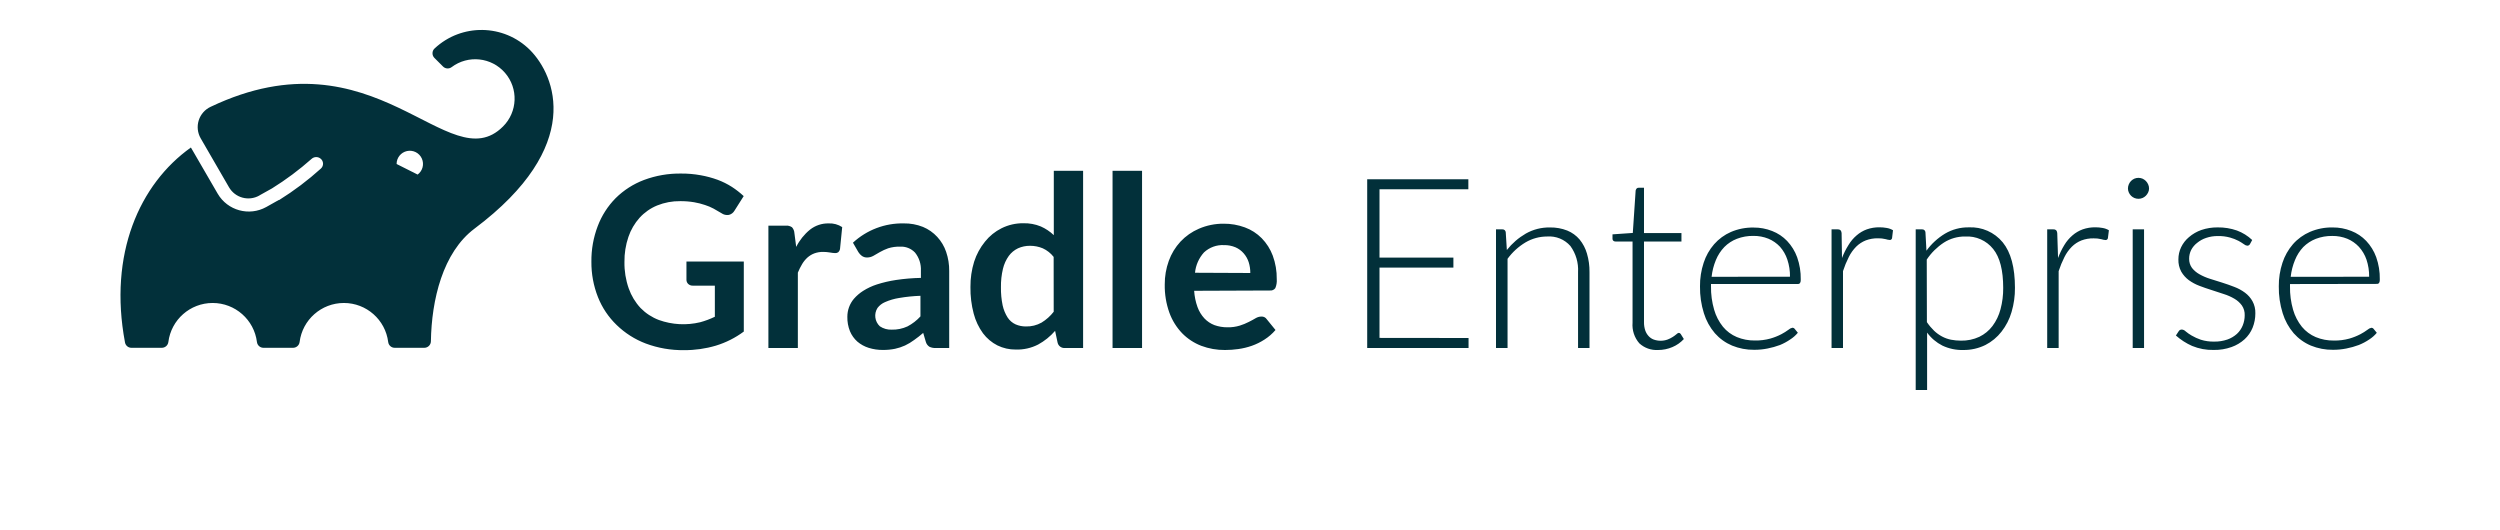
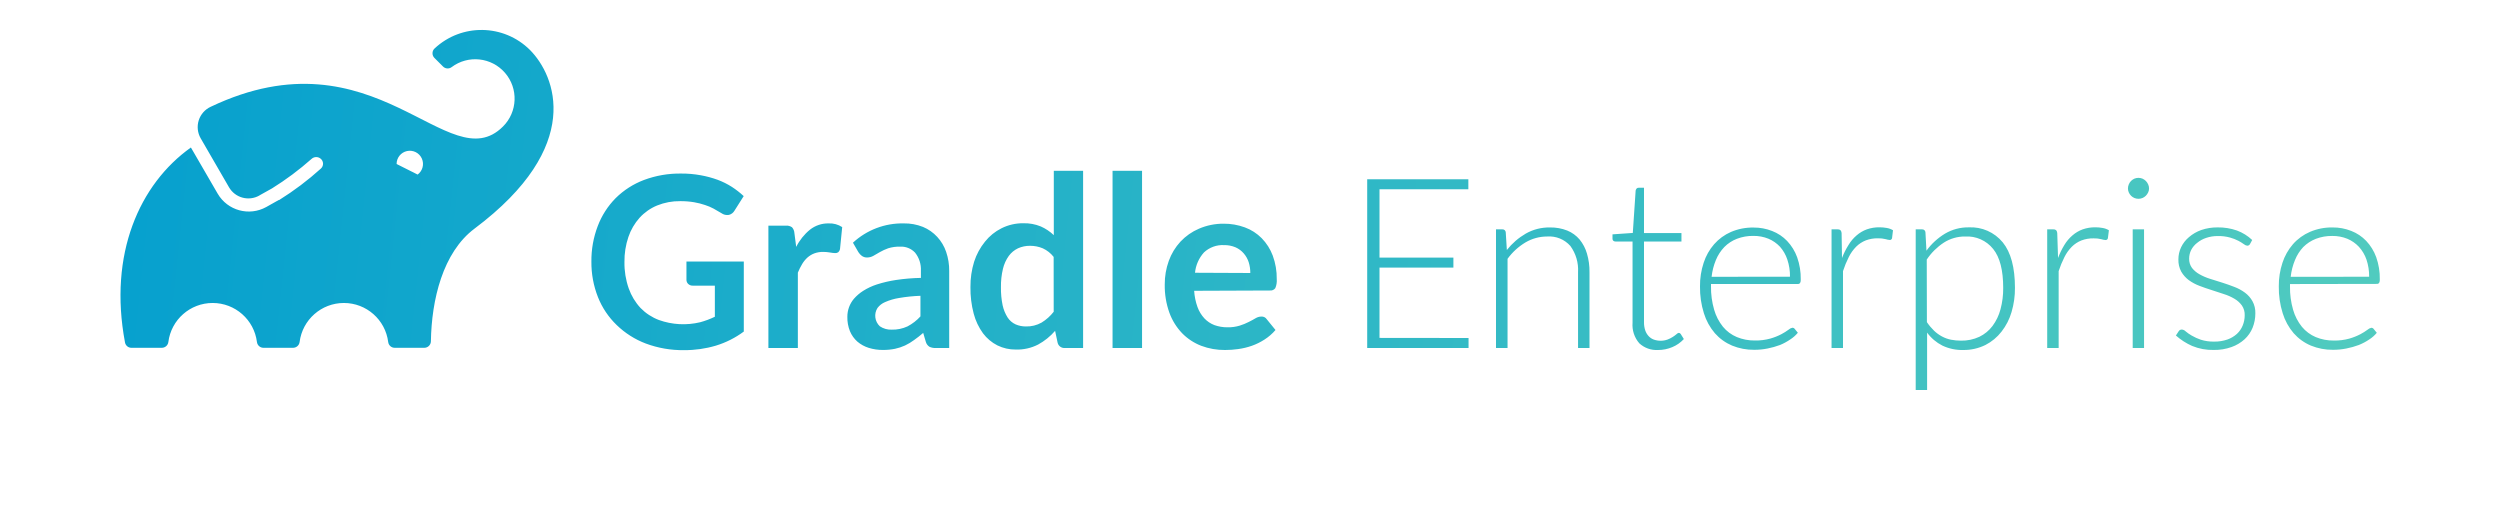
<svg xmlns="http://www.w3.org/2000/svg" id="Layer_1" data-name="Layer 1" viewBox="0 0 500 106">
  <defs>
-     <style>.cls-1{fill:#02303a;}</style>
+     <style>.Graphic-Style-2{fill:url(#linear-gradient);}</style>
+     <linearGradient id="linear-gradient" x1="21.64" y1="30.98" x2="476.72" y2="78.81" gradientUnits="userSpaceOnUse">
+       <stop offset="0" stop-color="#06a0ce" />
+       <stop offset="1" stop-color="#51cbbf" />
+     </linearGradient>
  </defs>
-   <path class="cls-1" d="M148.76,52.31v14a18.29,18.29,0,0,1-5.59,2.82,21.82,21.82,0,0,1-6.36.9,21.08,21.08,0,0,1-7.64-1.32A17,17,0,0,1,123.33,65a15.85,15.85,0,0,1-3.74-5.58,18.78,18.78,0,0,1-1.31-7.08,19.32,19.32,0,0,1,1.27-7.13,16,16,0,0,1,3.58-5.58A16.16,16.16,0,0,1,128.78,36a20.37,20.37,0,0,1,7.44-1.29,21,21,0,0,1,3.92.34,20.43,20.43,0,0,1,3.39.91,15.16,15.16,0,0,1,2.85,1.42,17.3,17.3,0,0,1,2.36,1.84l-1.84,2.91a1.77,1.77,0,0,1-1.12.85,2,2,0,0,1-1.5-.35l-1.57-.91A10.16,10.16,0,0,0,141,41a14,14,0,0,0-2.17-.55,16.24,16.24,0,0,0-2.78-.22,11.91,11.91,0,0,0-4.61.86,9.78,9.78,0,0,0-3.52,2.46,11.08,11.08,0,0,0-2.24,3.84,14.92,14.92,0,0,0-.79,5,15.23,15.23,0,0,0,.85,5.28,11.2,11.2,0,0,0,2.38,3.94A10.15,10.15,0,0,0,131.78,64a14.42,14.42,0,0,0,8.25.45,16.84,16.84,0,0,0,2.94-1.1V57.13h-4.34a1.31,1.31,0,0,1-1-.35,1.14,1.14,0,0,1-.34-.84V52.31Zm10.48-2.93A10.48,10.48,0,0,1,162,45.93a5.83,5.83,0,0,1,3.73-1.25,4.55,4.55,0,0,1,2.71.74L168,49.83a1.14,1.14,0,0,1-.34.61,1,1,0,0,1-.61.18A6.89,6.89,0,0,1,166,50.5a8.19,8.19,0,0,0-1.37-.12,5,5,0,0,0-1.75.29,4.46,4.46,0,0,0-1.37.82,5.76,5.76,0,0,0-1.07,1.3,12.82,12.82,0,0,0-.87,1.74V69.6h-5.89V45.13h3.46a1.93,1.93,0,0,1,1.26.32,1.9,1.9,0,0,1,.48,1.16Zm11.35-.84a14.53,14.53,0,0,1,10.16-3.86,9.92,9.92,0,0,1,3.84.7,8.06,8.06,0,0,1,2.86,2,8.38,8.38,0,0,1,1.78,3,11.42,11.42,0,0,1,.61,3.82V69.6h-2.67a2.66,2.66,0,0,1-1.29-.25,1.73,1.73,0,0,1-.72-1l-.52-1.77A21.7,21.7,0,0,1,182.83,68,10.66,10.66,0,0,1,181,69.1a9.74,9.74,0,0,1-2,.66,11.78,11.78,0,0,1-2.4.23,9.32,9.32,0,0,1-2.86-.42,6.5,6.5,0,0,1-2.27-1.25,5.72,5.72,0,0,1-1.48-2.08,7.36,7.36,0,0,1-.52-2.88,5.53,5.53,0,0,1,1.32-3.61,8.52,8.52,0,0,1,1.83-1.57,12.15,12.15,0,0,1,2.75-1.29,24.42,24.42,0,0,1,3.81-.89,38.51,38.51,0,0,1,5-.42V54.15A5.36,5.36,0,0,0,183,50.51a3.83,3.83,0,0,0-3-1.18,7.28,7.28,0,0,0-2.37.33,10.29,10.29,0,0,0-1.66.76l-1.3.75a2.59,2.59,0,0,1-1.3.33,1.74,1.74,0,0,1-1-.32,2.71,2.71,0,0,1-.69-.75Zm13.5,10.62a31.67,31.67,0,0,0-4.29.44,11.3,11.3,0,0,0-2.79.82,3.69,3.69,0,0,0-1.51,1.17,2.89,2.89,0,0,0,.47,3.67,3.93,3.93,0,0,0,2.39.67,7.09,7.09,0,0,0,3.14-.65,9.42,9.42,0,0,0,2.59-2Zm32.53-25V69.6H213a1.38,1.38,0,0,1-1.48-1.07l-.5-2.36a12.25,12.25,0,0,1-3.4,2.74,9.17,9.17,0,0,1-4.47,1,8.14,8.14,0,0,1-3.67-.83,8.32,8.32,0,0,1-2.88-2.42,11.76,11.76,0,0,1-1.86-3.93,19.67,19.67,0,0,1-.65-5.34,16.51,16.51,0,0,1,.74-5.06A12.3,12.3,0,0,1,197,48.33a9.82,9.82,0,0,1,3.31-2.68,9.53,9.53,0,0,1,4.35-1,8.61,8.61,0,0,1,3.5.64,9,9,0,0,1,2.6,1.74V34.16Zm-5.89,17.22a5.87,5.87,0,0,0-2.18-1.72,6.5,6.5,0,0,0-2.54-.5,5.71,5.71,0,0,0-2.41.5,4.87,4.87,0,0,0-1.84,1.52,7.34,7.34,0,0,0-1.17,2.58,14.74,14.74,0,0,0-.4,3.68,16.5,16.5,0,0,0,.34,3.64,7.6,7.6,0,0,0,1,2.43,3.79,3.79,0,0,0,1.58,1.36,5,5,0,0,0,2.07.42,6,6,0,0,0,3.13-.77,9,9,0,0,0,2.43-2.17Zm17.68-17.22V69.6h-5.9V34.16Zm10.42,24a11.72,11.72,0,0,0,.67,3.25,6.69,6.69,0,0,0,1.38,2.27,5.41,5.41,0,0,0,2,1.34,7.52,7.52,0,0,0,2.61.44,7.84,7.84,0,0,0,2.47-.34,11.13,11.13,0,0,0,1.81-.74c.52-.27,1-.51,1.36-.74a2.31,2.31,0,0,1,1.14-.33,1.2,1.2,0,0,1,1.09.55L255.1,66a9.91,9.91,0,0,1-2.2,1.91,12,12,0,0,1-2.54,1.25,14.06,14.06,0,0,1-2.69.65A18.92,18.92,0,0,1,245,70a13.18,13.18,0,0,1-4.75-.84,10.76,10.76,0,0,1-3.82-2.51,11.7,11.7,0,0,1-2.55-4.1,15.9,15.9,0,0,1-.93-5.67,13.55,13.55,0,0,1,.81-4.71,11.34,11.34,0,0,1,2.33-3.84,11,11,0,0,1,3.7-2.59,12.23,12.23,0,0,1,4.92-1,12,12,0,0,1,4.27.74,9.17,9.17,0,0,1,3.36,2.16,10,10,0,0,1,2.21,3.48,13.06,13.06,0,0,1,.8,4.71,3.82,3.82,0,0,1-.29,1.8,1.17,1.17,0,0,1-1.09.47Zm11.23-3.56a7,7,0,0,0-.32-2.16,5.06,5.06,0,0,0-1-1.77,4.59,4.59,0,0,0-1.64-1.21,5.68,5.68,0,0,0-2.3-.44,5.47,5.47,0,0,0-4,1.46A7.1,7.1,0,0,0,239,54.55Zm43.65,13,0,2H273.44V35.85h20.23v2H275.9V51.52h14.78v2H275.9V67.58ZM301.37,50a13.47,13.47,0,0,1,3.8-3.29A9.47,9.47,0,0,1,310,45.49a9,9,0,0,1,3.45.62,6.38,6.38,0,0,1,2.47,1.79,7.92,7.92,0,0,1,1.47,2.81,12.58,12.58,0,0,1,.51,3.72V69.6h-2.29V54.43a8.1,8.1,0,0,0-1.53-5.23,5.63,5.63,0,0,0-4.65-1.9,8.49,8.49,0,0,0-4.33,1.18,12.19,12.19,0,0,0-3.59,3.28V69.6H299.2V45.87h1.26a.63.63,0,0,1,.69.6Zm30.24,20a5.1,5.1,0,0,1-3.75-1.34,5.6,5.6,0,0,1-1.35-4.13V48.3H323.1a.6.6,0,0,1-.43-.14.5.5,0,0,1-.17-.4v-.89l4.06-.28.57-8.49a1,1,0,0,1,.19-.39.51.51,0,0,1,.41-.16h1.07v9.06h7.49V48.3H328.8V64.41a5,5,0,0,0,.25,1.68,3.18,3.18,0,0,0,.69,1.15,2.63,2.63,0,0,0,1,.67,4.12,4.12,0,0,0,2.77,0,5.62,5.62,0,0,0,1.07-.54,6.78,6.78,0,0,0,.74-.55.79.79,0,0,1,.45-.25.5.5,0,0,1,.38.24l.62,1a6.6,6.6,0,0,1-2.3,1.61A7.25,7.25,0,0,1,331.61,70ZM342.2,56.8v.45a15.87,15.87,0,0,0,.63,4.7,9.69,9.69,0,0,0,1.76,3.4,7.22,7.22,0,0,0,2.77,2.06,9.16,9.16,0,0,0,3.62.69,10.88,10.88,0,0,0,3.1-.39,11.8,11.8,0,0,0,2.21-.88,11.31,11.31,0,0,0,1.42-.89,1.61,1.61,0,0,1,.76-.39.55.55,0,0,1,.48.24l.62.76a6.53,6.53,0,0,1-1.52,1.34A11.05,11.05,0,0,1,356,69a15.54,15.54,0,0,1-2.48.7,13.35,13.35,0,0,1-2.67.26,11.32,11.32,0,0,1-4.43-.84,9.52,9.52,0,0,1-3.44-2.47,11.22,11.22,0,0,1-2.2-4,17.07,17.07,0,0,1-.78-5.38,14.54,14.54,0,0,1,.73-4.71,10.59,10.59,0,0,1,2.1-3.72,9.55,9.55,0,0,1,3.36-2.45,11,11,0,0,1,4.52-.88,9.85,9.85,0,0,1,3.72.69,8.25,8.25,0,0,1,3,2,9.4,9.4,0,0,1,2,3.25,12.68,12.68,0,0,1,.72,4.44,1.26,1.26,0,0,1-.14.72.57.57,0,0,1-.48.19ZM358,55.34a10.4,10.4,0,0,0-.53-3.42A7.36,7.36,0,0,0,356,49.35a6.72,6.72,0,0,0-2.32-1.61,7.74,7.74,0,0,0-3-.56,8.79,8.79,0,0,0-3.3.58,7.15,7.15,0,0,0-2.51,1.64A8.3,8.3,0,0,0,343.18,52a12.17,12.17,0,0,0-.86,3.36Zm10.4-3.74A14.86,14.86,0,0,1,369.7,49a7.64,7.64,0,0,1,1.62-1.92,6.53,6.53,0,0,1,2.05-1.21,7.38,7.38,0,0,1,2.51-.41,7.85,7.85,0,0,1,1.46.13,3.5,3.5,0,0,1,1.26.46l-.19,1.58A.46.46,0,0,1,378,48a3.65,3.65,0,0,1-.87-.17,5.8,5.8,0,0,0-1.54-.17,6.56,6.56,0,0,0-2.44.42,5.7,5.7,0,0,0-1.91,1.25,7.94,7.94,0,0,0-1.48,2.07,19.85,19.85,0,0,0-1.16,2.82V69.6h-2.29V45.87h1.22a.79.79,0,0,1,.57.17,1,1,0,0,1,.22.57Zm16.89-1.46A12.63,12.63,0,0,1,389,46.73a9.08,9.08,0,0,1,4.74-1.26,8.26,8.26,0,0,1,6.81,3q2.44,3,2.44,9.08a16.55,16.55,0,0,1-.68,4.86,11.57,11.57,0,0,1-2,3.91A9.59,9.59,0,0,1,397.08,69a9.79,9.79,0,0,1-4.43,1,9.19,9.19,0,0,1-4.17-.88,8.59,8.59,0,0,1-3.06-2.6V78h-2.28V45.87h1.26a.63.63,0,0,1,.69.6Zm.09,14.29a10.76,10.76,0,0,0,1.45,1.73,7.25,7.25,0,0,0,1.58,1.14,6.53,6.53,0,0,0,1.78.64,10.58,10.58,0,0,0,2,.19,8.34,8.34,0,0,0,3.68-.77,7.25,7.25,0,0,0,2.63-2.16,9.69,9.69,0,0,0,1.6-3.34,15.92,15.92,0,0,0,.54-4.28c0-3.53-.66-6.12-2-7.78a6.68,6.68,0,0,0-5.61-2.5,7.76,7.76,0,0,0-4.26,1.22,12.09,12.09,0,0,0-3.42,3.39ZM411.61,51.6A14.86,14.86,0,0,1,412.87,49a7.85,7.85,0,0,1,1.62-1.92,6.53,6.53,0,0,1,2.05-1.21,7.44,7.44,0,0,1,2.52-.41,7.82,7.82,0,0,1,1.45.13,3.62,3.62,0,0,1,1.27.46l-.2,1.58a.46.46,0,0,1-.45.38,3.65,3.65,0,0,1-.87-.17,5.8,5.8,0,0,0-1.54-.17,6.56,6.56,0,0,0-2.44.42,5.7,5.7,0,0,0-1.91,1.25,7.94,7.94,0,0,0-1.48,2.07,19.85,19.85,0,0,0-1.16,2.82V69.6h-2.29V45.87h1.22a.79.79,0,0,1,.57.17,1,1,0,0,1,.22.57Zm18.2-13.91a1.8,1.8,0,0,1-.18.8,2.52,2.52,0,0,1-.46.66,2.19,2.19,0,0,1-.67.45,2.13,2.13,0,0,1-1.62,0,2.08,2.08,0,0,1-.67-.45,2.27,2.27,0,0,1-.45-.66,1.94,1.94,0,0,1-.17-.8,2.08,2.08,0,0,1,.17-.82,2.12,2.12,0,0,1,.45-.68,2.28,2.28,0,0,1,.67-.46,2.13,2.13,0,0,1,1.62,0,2.42,2.42,0,0,1,.67.46,2.33,2.33,0,0,1,.46.68A1.92,1.92,0,0,1,429.81,37.69Zm-1,8.18V69.6h-2.27V45.87ZM450,48.81a.6.6,0,0,1-.55.33,1.23,1.23,0,0,1-.67-.3,10.17,10.17,0,0,0-1.08-.67,8.9,8.9,0,0,0-1.69-.66,8.48,8.48,0,0,0-2.43-.3,7,7,0,0,0-2.35.37,5.53,5.53,0,0,0-1.81,1A4.32,4.32,0,0,0,438.23,50a3.88,3.88,0,0,0-.4,1.73,3,3,0,0,0,.57,1.86,5,5,0,0,0,1.49,1.26,10.8,10.8,0,0,0,2.11.91l2.42.76c.82.26,1.63.54,2.42.85A8.7,8.7,0,0,1,449,58.54a5.37,5.37,0,0,1,1.49,1.69,4.75,4.75,0,0,1,.58,2.43,7.63,7.63,0,0,1-.55,2.89,6.43,6.43,0,0,1-1.61,2.31,7.67,7.67,0,0,1-2.61,1.55,10.07,10.07,0,0,1-3.56.58,10.63,10.63,0,0,1-4.31-.8,12.38,12.38,0,0,1-3.25-2.09l.53-.81a1,1,0,0,1,.27-.29.82.82,0,0,1,.42-.09,1.26,1.26,0,0,1,.75.38,8.4,8.4,0,0,0,1.18.82,10.09,10.09,0,0,0,1.82.83,8.33,8.33,0,0,0,2.69.38,7.72,7.72,0,0,0,2.65-.42,5.64,5.64,0,0,0,1.9-1.13,4.69,4.69,0,0,0,1.16-1.69,5.37,5.37,0,0,0,.39-2,3.26,3.26,0,0,0-.57-2,4.88,4.88,0,0,0-1.5-1.34,10,10,0,0,0-2.11-.93L442.29,58c-.83-.26-1.64-.54-2.42-.84a9,9,0,0,1-2.12-1.14,5.64,5.64,0,0,1-1.5-1.69,4.84,4.84,0,0,1-.57-2.46,5.61,5.61,0,0,1,.55-2.44,6.05,6.05,0,0,1,1.56-2A7.71,7.71,0,0,1,440.26,46a9.84,9.84,0,0,1,3.27-.52,11.18,11.18,0,0,1,3.85.62A9,9,0,0,1,450.44,48Zm8,8v.45a15.89,15.89,0,0,0,.62,4.7,9.69,9.69,0,0,0,1.76,3.4,7.3,7.3,0,0,0,2.77,2.06,9.16,9.16,0,0,0,3.62.69,10.88,10.88,0,0,0,3.1-.39,11.8,11.8,0,0,0,2.21-.88,11.31,11.31,0,0,0,1.42-.89,1.61,1.61,0,0,1,.76-.39.55.55,0,0,1,.48.24l.62.76a6.53,6.53,0,0,1-1.52,1.34A11.05,11.05,0,0,1,471.76,69a15.54,15.54,0,0,1-2.48.7,13.32,13.32,0,0,1-2.66.26,11.33,11.33,0,0,1-4.44-.84,9.52,9.52,0,0,1-3.44-2.47,11.22,11.22,0,0,1-2.2-4,17.07,17.07,0,0,1-.78-5.38,14.54,14.54,0,0,1,.73-4.71,10.75,10.75,0,0,1,2.1-3.72A9.55,9.55,0,0,1,462,46.37a11,11,0,0,1,4.52-.88,9.85,9.85,0,0,1,3.72.69,8.25,8.25,0,0,1,3,2,9.4,9.4,0,0,1,2,3.25,12.68,12.68,0,0,1,.72,4.44,1.26,1.26,0,0,1-.14.72.57.57,0,0,1-.48.19Zm15.83-1.46a10.4,10.4,0,0,0-.53-3.42,7.36,7.36,0,0,0-1.52-2.57,6.72,6.72,0,0,0-2.32-1.61,7.74,7.74,0,0,0-3-.56,8.79,8.79,0,0,0-3.3.58,7.33,7.33,0,0,0-2.51,1.64A8.3,8.3,0,0,0,459,52a12.17,12.17,0,0,0-.86,3.36ZM106,10A13.74,13.74,0,0,0,86.91,9.7a1.27,1.27,0,0,0-.41.93,1.29,1.29,0,0,0,.38.95l1.73,1.73a1.31,1.31,0,0,0,1.71.12A7.87,7.87,0,0,1,100.6,25.3C89.7,36.2,75.14,5.65,42.13,21.36a4.48,4.48,0,0,0-2,6.29l5.67,9.8a4.47,4.47,0,0,0,6.06,1.66L52,39l-.11.08,2.51-1.4a58.26,58.26,0,0,0,7.91-5.9,1.38,1.38,0,0,1,1.8-.06h0a1.3,1.3,0,0,1,.06,2A58.84,58.84,0,0,1,55.84,40l-.09,0-2.51,1.41a7.2,7.2,0,0,1-9.7-2.67l-5.36-9.24C27.9,36.81,21.67,50.8,25,68.49a1.3,1.3,0,0,0,1.28,1.07h6.09a1.32,1.32,0,0,0,1.3-1.15,8.93,8.93,0,0,1,17.72,0,1.31,1.31,0,0,0,1.29,1.15h5.94a1.32,1.32,0,0,0,1.3-1.15,8.93,8.93,0,0,1,17.72,0A1.31,1.31,0,0,0,79,69.56h5.87a1.32,1.32,0,0,0,1.31-1.29c.13-8.28,2.36-17.78,8.73-22.55C116.89,29.24,111.09,15.12,106,10ZM83.52,34.91l-4.2-2.11h0a2.64,2.64,0,1,1,4.2,2.12Z" />
+   <path class="Graphic-Style-2" d="M148.76,52.31v14a18.29,18.29,0,0,1-5.59,2.82,21.82,21.82,0,0,1-6.36.9,21.08,21.08,0,0,1-7.64-1.32A17,17,0,0,1,123.33,65a15.85,15.85,0,0,1-3.74-5.58,18.78,18.78,0,0,1-1.31-7.08,19.32,19.32,0,0,1,1.27-7.13,16,16,0,0,1,3.58-5.58A16.16,16.16,0,0,1,128.78,36a20.37,20.37,0,0,1,7.44-1.29,21,21,0,0,1,3.92.34,20.43,20.43,0,0,1,3.39.91,15.16,15.16,0,0,1,2.85,1.42,17.3,17.3,0,0,1,2.36,1.84l-1.84,2.91a1.77,1.77,0,0,1-1.12.85,2,2,0,0,1-1.5-.35l-1.57-.91A10.16,10.16,0,0,0,141,41a14,14,0,0,0-2.17-.55,16.24,16.24,0,0,0-2.78-.22,11.91,11.91,0,0,0-4.61.86,9.78,9.78,0,0,0-3.52,2.46,11.08,11.08,0,0,0-2.24,3.84,14.92,14.92,0,0,0-.79,5,15.23,15.23,0,0,0,.85,5.28,11.2,11.2,0,0,0,2.38,3.94A10.15,10.15,0,0,0,131.78,64a14.42,14.42,0,0,0,8.25.45,16.84,16.84,0,0,0,2.94-1.1V57.13h-4.34a1.31,1.31,0,0,1-1-.35,1.14,1.14,0,0,1-.34-.84V52.31Zm10.48-2.93A10.48,10.48,0,0,1,162,45.93a5.83,5.83,0,0,1,3.73-1.25,4.55,4.55,0,0,1,2.71.74L168,49.83a1.14,1.14,0,0,1-.34.61,1,1,0,0,1-.61.18A6.89,6.89,0,0,1,166,50.5a8.19,8.19,0,0,0-1.37-.12,5,5,0,0,0-1.75.29,4.46,4.46,0,0,0-1.37.82,5.76,5.76,0,0,0-1.07,1.3,12.82,12.82,0,0,0-.87,1.74V69.6h-5.89V45.13h3.46a1.93,1.93,0,0,1,1.26.32,1.9,1.9,0,0,1,.48,1.16Zm11.35-.84a14.53,14.53,0,0,1,10.16-3.86,9.92,9.92,0,0,1,3.84.7,8.06,8.06,0,0,1,2.86,2,8.38,8.38,0,0,1,1.78,3,11.42,11.42,0,0,1,.61,3.82V69.6h-2.67a2.66,2.66,0,0,1-1.29-.25,1.73,1.73,0,0,1-.72-1l-.52-1.77A21.7,21.7,0,0,1,182.83,68,10.66,10.66,0,0,1,181,69.1a9.74,9.74,0,0,1-2,.66,11.78,11.78,0,0,1-2.4.23,9.32,9.32,0,0,1-2.86-.42,6.5,6.5,0,0,1-2.27-1.25,5.72,5.72,0,0,1-1.48-2.08,7.36,7.36,0,0,1-.52-2.88,5.53,5.53,0,0,1,1.32-3.61,8.52,8.52,0,0,1,1.83-1.57,12.15,12.15,0,0,1,2.75-1.29,24.42,24.42,0,0,1,3.81-.89,38.51,38.51,0,0,1,5-.42V54.15A5.36,5.36,0,0,0,183,50.51a3.83,3.83,0,0,0-3-1.18,7.28,7.28,0,0,0-2.37.33,10.29,10.29,0,0,0-1.66.76l-1.3.75a2.59,2.59,0,0,1-1.3.33,1.74,1.74,0,0,1-1-.32,2.71,2.71,0,0,1-.69-.75Zm13.5,10.62a31.67,31.67,0,0,0-4.29.44,11.3,11.3,0,0,0-2.79.82,3.69,3.69,0,0,0-1.51,1.17,2.89,2.89,0,0,0,.47,3.67,3.93,3.93,0,0,0,2.39.67,7.09,7.09,0,0,0,3.14-.65,9.42,9.42,0,0,0,2.59-2Zm32.53-25V69.6H213a1.38,1.38,0,0,1-1.48-1.07l-.5-2.36a12.25,12.25,0,0,1-3.4,2.74,9.17,9.17,0,0,1-4.47,1,8.14,8.14,0,0,1-3.67-.83,8.32,8.32,0,0,1-2.88-2.42,11.76,11.76,0,0,1-1.86-3.93,19.67,19.67,0,0,1-.65-5.34,16.51,16.51,0,0,1,.74-5.06A12.3,12.3,0,0,1,197,48.33a9.82,9.82,0,0,1,3.31-2.68,9.53,9.53,0,0,1,4.35-1,8.61,8.61,0,0,1,3.5.64,9,9,0,0,1,2.6,1.74V34.16Zm-5.89,17.22a5.87,5.87,0,0,0-2.18-1.72,6.5,6.5,0,0,0-2.54-.5,5.71,5.71,0,0,0-2.41.5,4.87,4.87,0,0,0-1.84,1.52,7.34,7.34,0,0,0-1.17,2.58,14.74,14.74,0,0,0-.4,3.68,16.5,16.5,0,0,0,.34,3.64,7.6,7.6,0,0,0,1,2.43,3.79,3.79,0,0,0,1.58,1.36,5,5,0,0,0,2.07.42,6,6,0,0,0,3.13-.77,9,9,0,0,0,2.43-2.17Zm17.68-17.22V69.6h-5.9V34.16Zm10.42,24a11.72,11.72,0,0,0,.67,3.25,6.69,6.69,0,0,0,1.38,2.27,5.41,5.41,0,0,0,2,1.34,7.52,7.52,0,0,0,2.61.44,7.84,7.84,0,0,0,2.47-.34,11.13,11.13,0,0,0,1.81-.74c.52-.27,1-.51,1.36-.74a2.31,2.31,0,0,1,1.14-.33,1.2,1.2,0,0,1,1.09.55L255.1,66a9.91,9.91,0,0,1-2.2,1.91,12,12,0,0,1-2.54,1.25,14.06,14.06,0,0,1-2.69.65A18.92,18.92,0,0,1,245,70a13.18,13.18,0,0,1-4.75-.84,10.76,10.76,0,0,1-3.82-2.51,11.7,11.7,0,0,1-2.55-4.1,15.9,15.9,0,0,1-.93-5.67,13.55,13.55,0,0,1,.81-4.71,11.34,11.34,0,0,1,2.33-3.84,11,11,0,0,1,3.7-2.59,12.23,12.23,0,0,1,4.92-1,12,12,0,0,1,4.27.74,9.17,9.17,0,0,1,3.36,2.16,10,10,0,0,1,2.21,3.48,13.06,13.06,0,0,1,.8,4.71,3.82,3.82,0,0,1-.29,1.8,1.17,1.17,0,0,1-1.09.47Zm11.23-3.56a7,7,0,0,0-.32-2.16,5.06,5.06,0,0,0-1-1.77,4.59,4.59,0,0,0-1.64-1.21,5.68,5.68,0,0,0-2.3-.44,5.47,5.47,0,0,0-4,1.46A7.1,7.1,0,0,0,239,54.55Zm43.65,13,0,2H273.44V35.85h20.23v2H275.9V51.52h14.78v2H275.9V67.58ZM301.37,50a13.47,13.47,0,0,1,3.8-3.29A9.47,9.47,0,0,1,310,45.49a9,9,0,0,1,3.45.62,6.38,6.38,0,0,1,2.47,1.79,7.92,7.92,0,0,1,1.47,2.81,12.58,12.58,0,0,1,.51,3.72V69.6h-2.29V54.43a8.1,8.1,0,0,0-1.53-5.23,5.63,5.63,0,0,0-4.65-1.9,8.49,8.49,0,0,0-4.33,1.18,12.19,12.19,0,0,0-3.59,3.28V69.6H299.2V45.87h1.26a.63.63,0,0,1,.69.6Zm30.24,20a5.1,5.1,0,0,1-3.75-1.34,5.6,5.6,0,0,1-1.35-4.13V48.3H323.1a.6.6,0,0,1-.43-.14.5.5,0,0,1-.17-.4v-.89l4.06-.28.57-8.49a1,1,0,0,1,.19-.39.51.51,0,0,1,.41-.16h1.07v9.06h7.49V48.3H328.8V64.41a5,5,0,0,0,.25,1.68,3.18,3.18,0,0,0,.69,1.15,2.63,2.63,0,0,0,1,.67,4.12,4.12,0,0,0,2.77,0,5.62,5.62,0,0,0,1.07-.54,6.78,6.78,0,0,0,.74-.55.79.79,0,0,1,.45-.25.5.5,0,0,1,.38.24l.62,1a6.6,6.6,0,0,1-2.3,1.61A7.25,7.25,0,0,1,331.61,70ZM342.2,56.8v.45a15.87,15.87,0,0,0,.63,4.7,9.69,9.69,0,0,0,1.76,3.4,7.22,7.22,0,0,0,2.77,2.06,9.16,9.16,0,0,0,3.62.69,10.88,10.88,0,0,0,3.1-.39,11.8,11.8,0,0,0,2.21-.88,11.31,11.31,0,0,0,1.42-.89,1.61,1.61,0,0,1,.76-.39.55.55,0,0,1,.48.24l.62.76a6.53,6.53,0,0,1-1.52,1.34A11.05,11.05,0,0,1,356,69a15.54,15.54,0,0,1-2.48.7,13.35,13.35,0,0,1-2.67.26,11.32,11.32,0,0,1-4.43-.84,9.52,9.52,0,0,1-3.44-2.47,11.22,11.22,0,0,1-2.2-4,17.07,17.07,0,0,1-.78-5.38,14.54,14.54,0,0,1,.73-4.71,10.59,10.59,0,0,1,2.1-3.72,9.55,9.55,0,0,1,3.36-2.45,11,11,0,0,1,4.52-.88,9.85,9.85,0,0,1,3.72.69,8.25,8.25,0,0,1,3,2,9.4,9.4,0,0,1,2,3.25,12.68,12.68,0,0,1,.72,4.44,1.26,1.26,0,0,1-.14.72.57.57,0,0,1-.48.19ZM358,55.34a10.4,10.4,0,0,0-.53-3.42A7.36,7.36,0,0,0,356,49.35a6.72,6.72,0,0,0-2.32-1.61,7.74,7.74,0,0,0-3-.56,8.79,8.79,0,0,0-3.3.58,7.15,7.15,0,0,0-2.51,1.64A8.3,8.3,0,0,0,343.18,52a12.17,12.17,0,0,0-.86,3.36Zm10.4-3.74A14.86,14.86,0,0,1,369.7,49a7.64,7.64,0,0,1,1.62-1.92,6.53,6.53,0,0,1,2.05-1.21,7.38,7.38,0,0,1,2.51-.41,7.85,7.85,0,0,1,1.46.13,3.5,3.5,0,0,1,1.26.46l-.19,1.58A.46.46,0,0,1,378,48a3.65,3.65,0,0,1-.87-.17,5.8,5.8,0,0,0-1.54-.17,6.56,6.56,0,0,0-2.44.42,5.7,5.7,0,0,0-1.91,1.25,7.94,7.94,0,0,0-1.48,2.07,19.85,19.85,0,0,0-1.16,2.82V69.6h-2.29V45.87h1.22a.79.79,0,0,1,.57.17,1,1,0,0,1,.22.57Zm16.89-1.46A12.63,12.63,0,0,1,389,46.73a9.08,9.08,0,0,1,4.74-1.26,8.26,8.26,0,0,1,6.81,3q2.44,3,2.44,9.08a16.55,16.55,0,0,1-.68,4.86,11.57,11.57,0,0,1-2,3.91A9.59,9.59,0,0,1,397.08,69a9.79,9.79,0,0,1-4.43,1,9.19,9.19,0,0,1-4.17-.88,8.59,8.59,0,0,1-3.06-2.6V78h-2.28V45.87h1.26a.63.63,0,0,1,.69.6Zm.09,14.29a10.76,10.76,0,0,0,1.45,1.73,7.25,7.25,0,0,0,1.58,1.14,6.53,6.53,0,0,0,1.78.64,10.58,10.58,0,0,0,2,.19,8.34,8.34,0,0,0,3.68-.77,7.25,7.25,0,0,0,2.63-2.16,9.69,9.69,0,0,0,1.6-3.34,15.92,15.92,0,0,0,.54-4.28c0-3.53-.66-6.12-2-7.78a6.68,6.68,0,0,0-5.61-2.5,7.76,7.76,0,0,0-4.26,1.22,12.09,12.09,0,0,0-3.42,3.39ZM411.61,51.6A14.86,14.86,0,0,1,412.87,49a7.85,7.85,0,0,1,1.62-1.92,6.53,6.53,0,0,1,2.05-1.21,7.44,7.44,0,0,1,2.52-.41,7.82,7.82,0,0,1,1.45.13,3.62,3.62,0,0,1,1.27.46l-.2,1.58a.46.46,0,0,1-.45.38,3.65,3.65,0,0,1-.87-.17,5.8,5.8,0,0,0-1.54-.17,6.56,6.56,0,0,0-2.44.42,5.7,5.7,0,0,0-1.91,1.25,7.94,7.94,0,0,0-1.48,2.07,19.85,19.85,0,0,0-1.16,2.82V69.6h-2.29V45.87h1.22a.79.79,0,0,1,.57.17,1,1,0,0,1,.22.57Zm18.2-13.91a1.8,1.8,0,0,1-.18.8,2.52,2.52,0,0,1-.46.66,2.19,2.19,0,0,1-.67.45,2.13,2.13,0,0,1-1.62,0,2.08,2.08,0,0,1-.67-.45,2.27,2.27,0,0,1-.45-.66,1.94,1.94,0,0,1-.17-.8,2.08,2.08,0,0,1,.17-.82,2.12,2.12,0,0,1,.45-.68,2.28,2.28,0,0,1,.67-.46,2.13,2.13,0,0,1,1.62,0,2.42,2.42,0,0,1,.67.46,2.33,2.33,0,0,1,.46.68A1.92,1.92,0,0,1,429.81,37.69Zm-1,8.18V69.6h-2.27V45.87ZM450,48.81a.6.6,0,0,1-.55.33,1.23,1.23,0,0,1-.67-.3,10.17,10.17,0,0,0-1.08-.67,8.9,8.9,0,0,0-1.69-.66,8.48,8.48,0,0,0-2.43-.3,7,7,0,0,0-2.35.37,5.53,5.53,0,0,0-1.81,1A4.32,4.32,0,0,0,438.23,50a3.88,3.88,0,0,0-.4,1.73,3,3,0,0,0,.57,1.86,5,5,0,0,0,1.49,1.26,10.8,10.8,0,0,0,2.11.91l2.42.76c.82.26,1.63.54,2.42.85A8.7,8.7,0,0,1,449,58.54a5.37,5.37,0,0,1,1.49,1.69,4.75,4.75,0,0,1,.58,2.43,7.63,7.63,0,0,1-.55,2.89,6.43,6.43,0,0,1-1.61,2.31,7.67,7.67,0,0,1-2.61,1.55,10.07,10.07,0,0,1-3.56.58,10.63,10.63,0,0,1-4.31-.8,12.38,12.38,0,0,1-3.25-2.09l.53-.81a1,1,0,0,1,.27-.29.82.82,0,0,1,.42-.09,1.26,1.26,0,0,1,.75.38,8.4,8.4,0,0,0,1.18.82,10.09,10.09,0,0,0,1.82.83,8.33,8.33,0,0,0,2.69.38,7.72,7.72,0,0,0,2.65-.42,5.64,5.64,0,0,0,1.9-1.13,4.69,4.69,0,0,0,1.16-1.69,5.37,5.37,0,0,0,.39-2,3.26,3.26,0,0,0-.57-2,4.88,4.88,0,0,0-1.5-1.34,10,10,0,0,0-2.11-.93L442.29,58c-.83-.26-1.64-.54-2.42-.84a9,9,0,0,1-2.12-1.14,5.64,5.64,0,0,1-1.5-1.69,4.84,4.84,0,0,1-.57-2.46,5.61,5.61,0,0,1,.55-2.44,6.05,6.05,0,0,1,1.56-2A7.71,7.71,0,0,1,440.26,46a9.84,9.84,0,0,1,3.27-.52,11.18,11.18,0,0,1,3.85.62A9,9,0,0,1,450.44,48Zm8,8v.45a15.89,15.89,0,0,0,.62,4.7,9.69,9.69,0,0,0,1.76,3.4,7.3,7.3,0,0,0,2.77,2.06,9.16,9.16,0,0,0,3.62.69,10.88,10.88,0,0,0,3.1-.39,11.8,11.8,0,0,0,2.21-.88,11.31,11.31,0,0,0,1.42-.89,1.61,1.61,0,0,1,.76-.39.55.55,0,0,1,.48.24l.62.76a6.53,6.53,0,0,1-1.52,1.34A11.05,11.05,0,0,1,471.76,69a15.54,15.54,0,0,1-2.48.7,13.32,13.32,0,0,1-2.66.26,11.33,11.33,0,0,1-4.44-.84,9.52,9.52,0,0,1-3.44-2.47,11.22,11.22,0,0,1-2.2-4,17.07,17.07,0,0,1-.78-5.38,14.54,14.54,0,0,1,.73-4.71,10.75,10.75,0,0,1,2.1-3.72A9.55,9.55,0,0,1,462,46.37a11,11,0,0,1,4.52-.88,9.85,9.85,0,0,1,3.72.69,8.25,8.25,0,0,1,3,2,9.4,9.4,0,0,1,2,3.25,12.68,12.68,0,0,1,.72,4.44,1.26,1.26,0,0,1-.14.72.57.57,0,0,1-.48.19Zm15.83-1.46a10.4,10.4,0,0,0-.53-3.42,7.36,7.36,0,0,0-1.52-2.57,6.72,6.72,0,0,0-2.32-1.61,7.74,7.74,0,0,0-3-.56,8.79,8.79,0,0,0-3.3.58,7.33,7.33,0,0,0-2.51,1.64A8.3,8.3,0,0,0,459,52a12.17,12.17,0,0,0-.86,3.36ZM106,10A13.74,13.74,0,0,0,86.91,9.7a1.27,1.27,0,0,0-.41.93,1.29,1.29,0,0,0,.38.95l1.73,1.73a1.31,1.31,0,0,0,1.71.12A7.87,7.87,0,0,1,100.6,25.3C89.7,36.2,75.14,5.65,42.13,21.36a4.48,4.48,0,0,0-2,6.29l5.67,9.8a4.47,4.47,0,0,0,6.06,1.66L52,39l-.11.08,2.51-1.4a58.26,58.26,0,0,0,7.91-5.9,1.38,1.38,0,0,1,1.8-.06h0a1.3,1.3,0,0,1,.06,2A58.84,58.84,0,0,1,55.84,40l-.09,0-2.51,1.41a7.2,7.2,0,0,1-9.7-2.67l-5.36-9.24C27.9,36.81,21.67,50.8,25,68.49a1.3,1.3,0,0,0,1.28,1.07h6.09a1.32,1.32,0,0,0,1.3-1.15,8.93,8.93,0,0,1,17.72,0,1.31,1.31,0,0,0,1.29,1.15h5.94a1.32,1.32,0,0,0,1.3-1.15,8.93,8.93,0,0,1,17.72,0A1.31,1.31,0,0,0,79,69.56h5.87a1.32,1.32,0,0,0,1.31-1.29c.13-8.28,2.36-17.78,8.73-22.55C116.89,29.24,111.09,15.12,106,10ZM83.52,34.91l-4.2-2.11h0a2.64,2.64,0,1,1,4.2,2.12Z" />
</svg>
